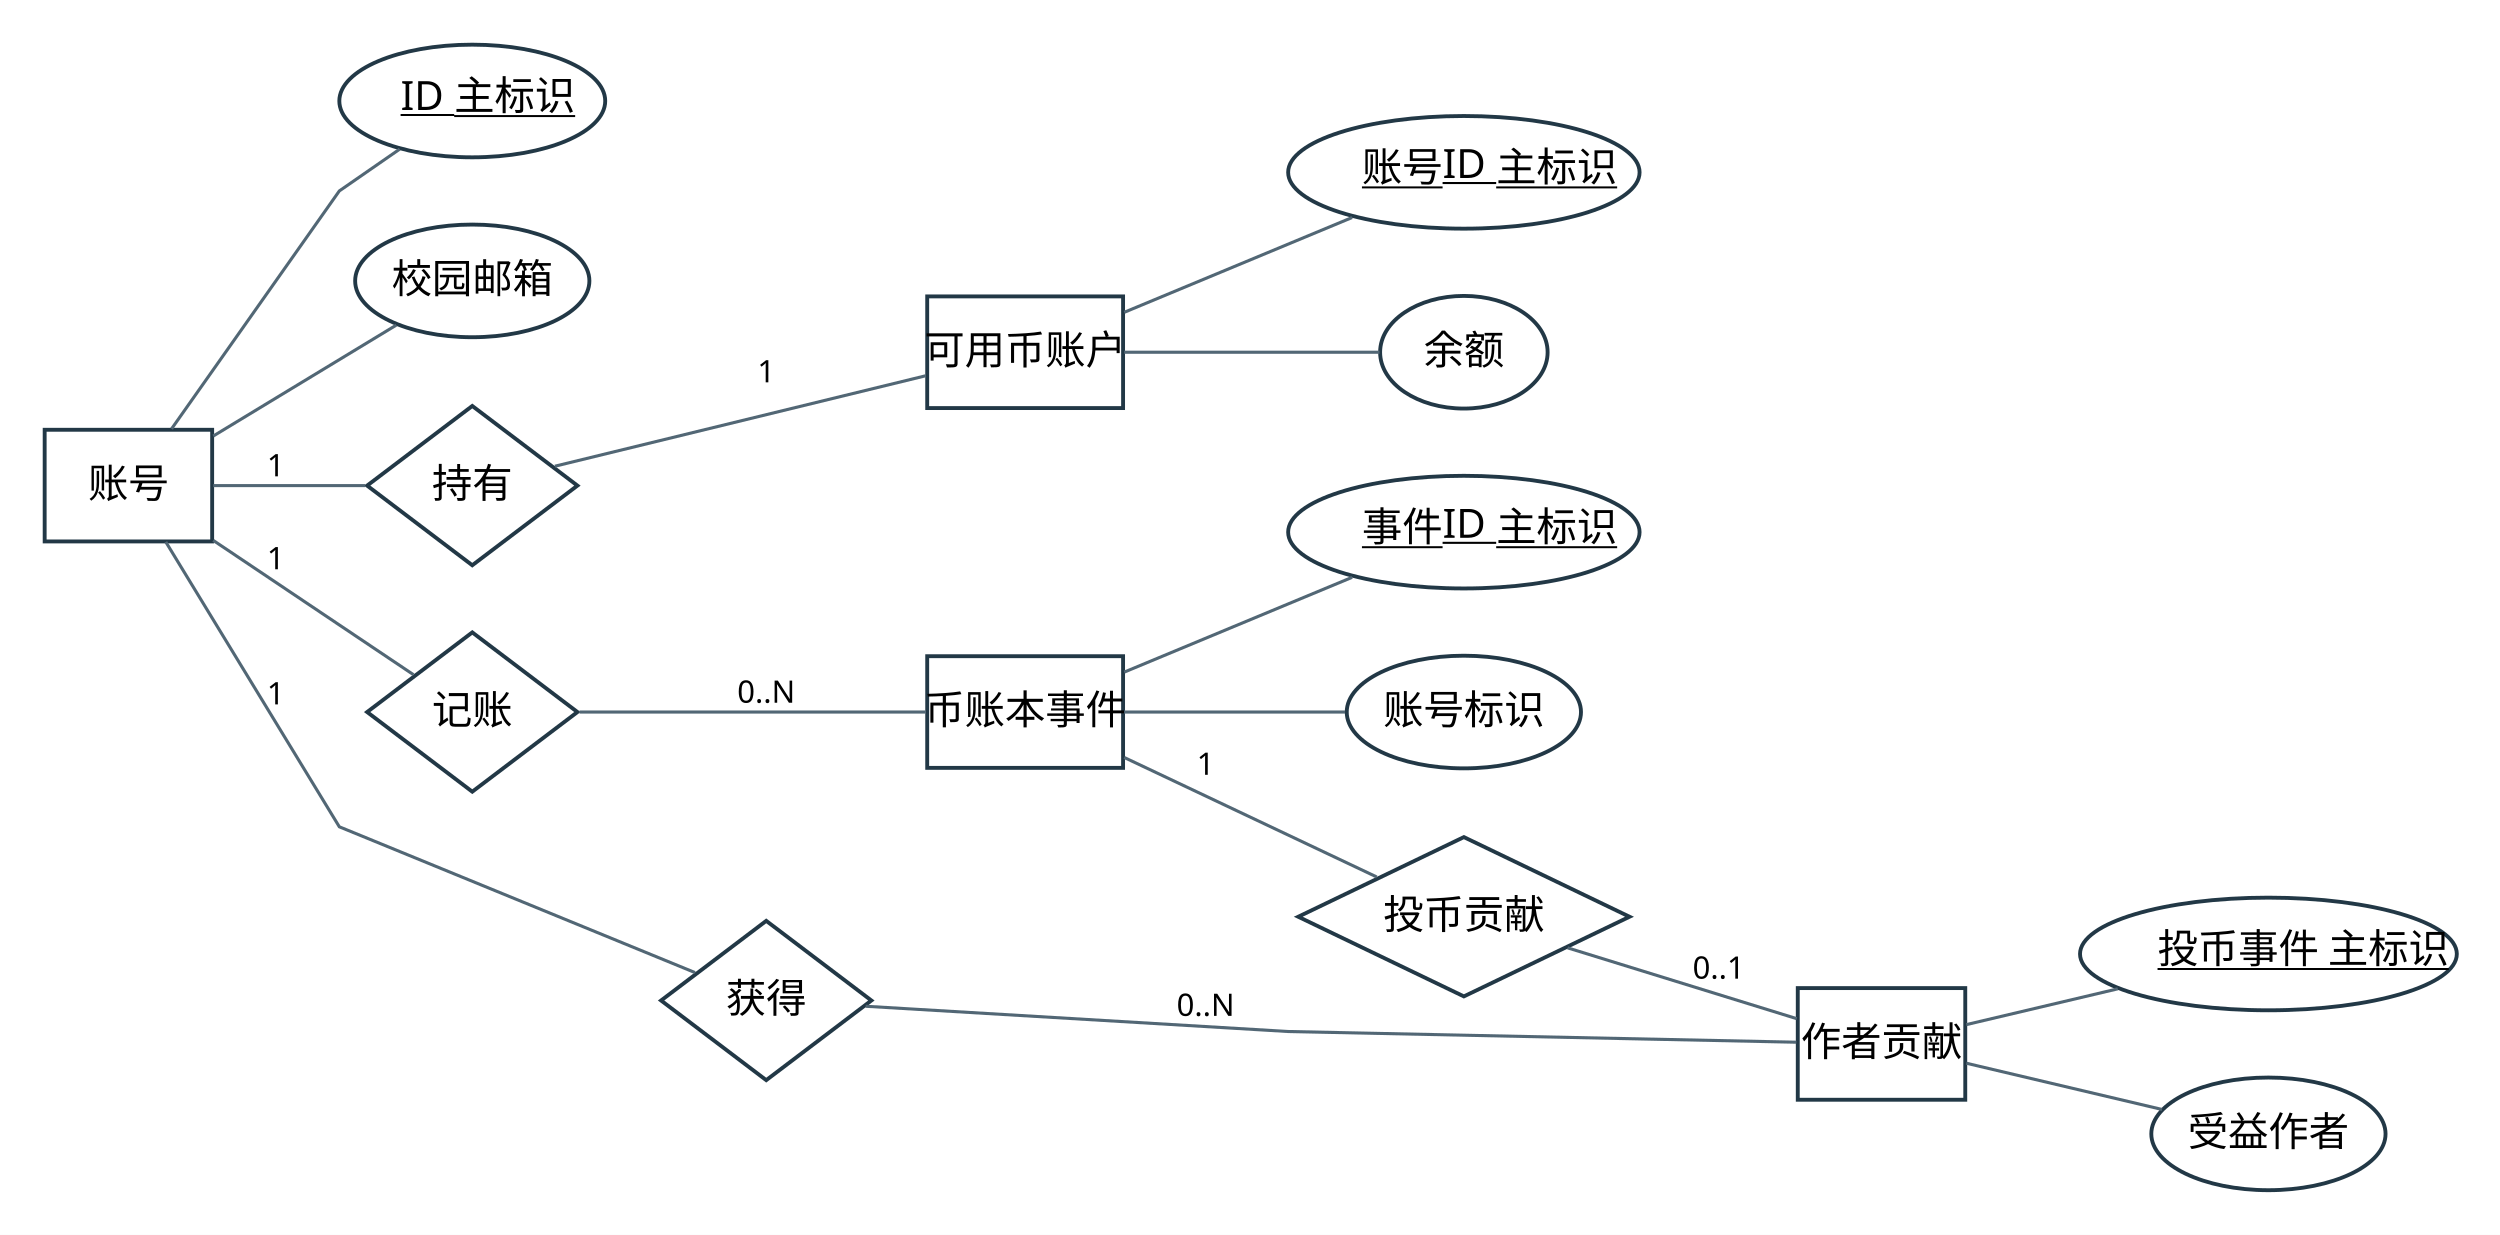
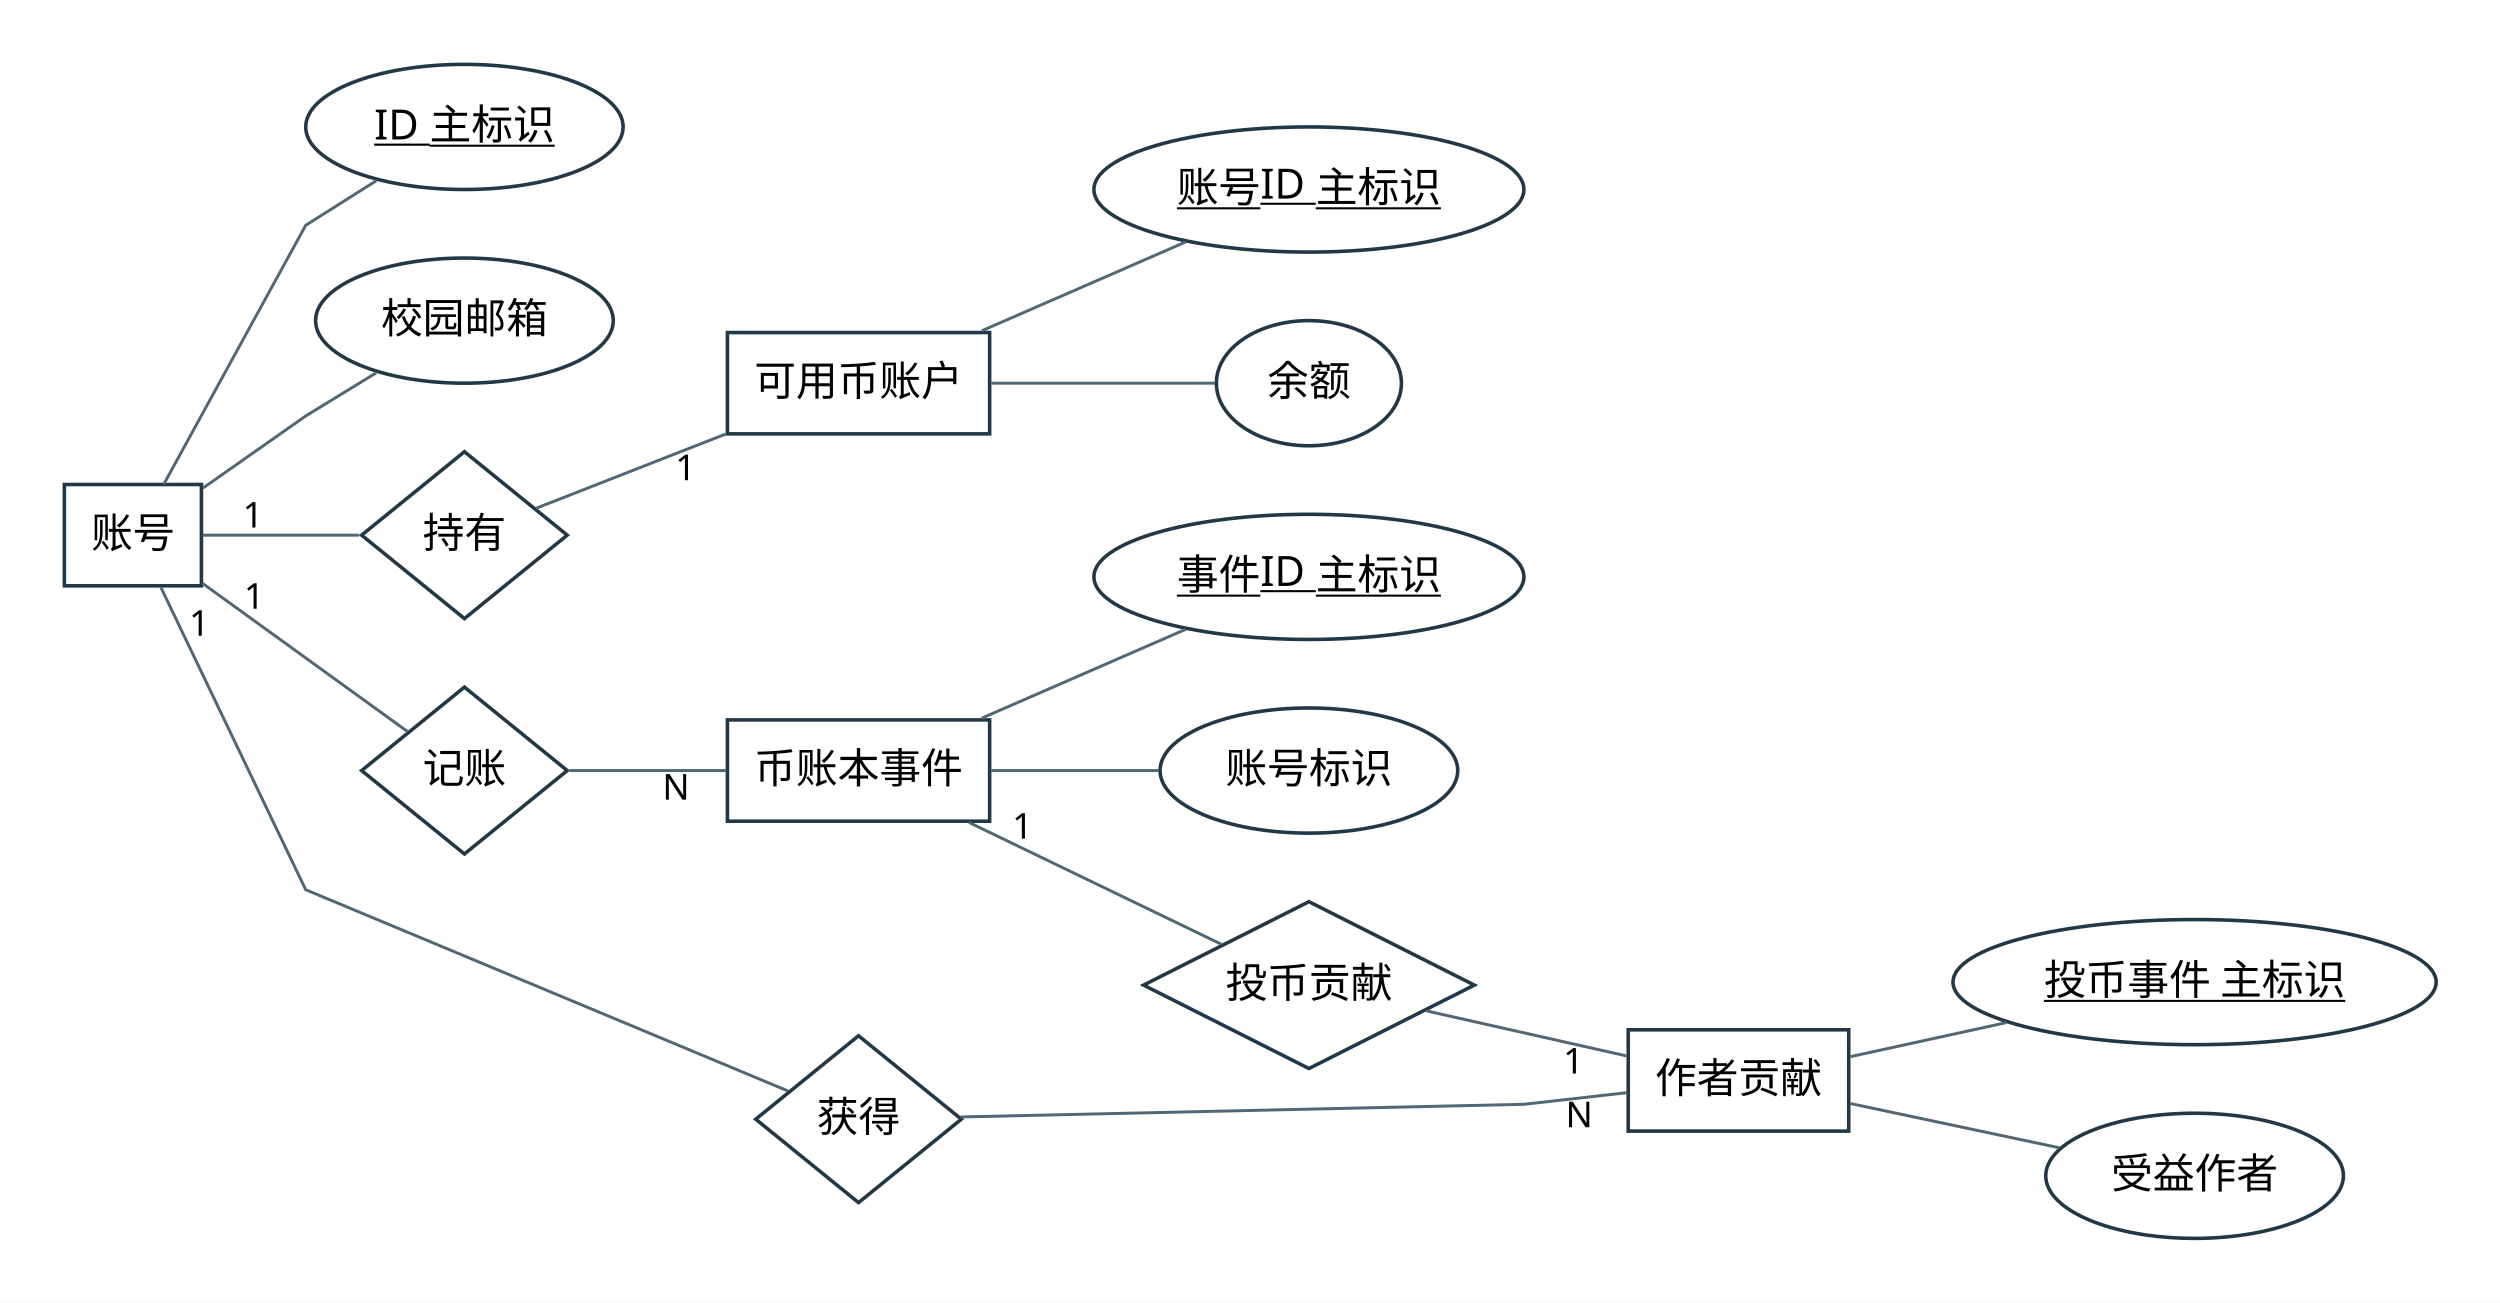
- <svg xmlns="http://www.w3.org/2000/svg" width="806pt" height="398pt" viewBox="0.00 0.00 806.00 398.00">
-   <g id="graph0" class="graph" transform="scale(1 1) rotate(0) translate(14.4 383.72)">
-     <polygon fill="white" stroke="none" points="-14.4,14.4 -14.4,-383.72 792.08,-383.72 792.08,14.4 -14.4,14.4" />
+ <svg xmlns="http://www.w3.org/2000/svg" width="839pt" height="437pt" viewBox="0.00 0.00 839.00 437.00">
+   <g id="graph0" class="graph" transform="scale(1 1) rotate(0) translate(21.6 415.6)">
+     <polygon fill="white" stroke="none" points="-21.6,21.6 -21.6,-415.6 817.57,-415.6 817.57,21.6 -21.6,21.6" />
    <g id="node1" class="node">
-       <polygon fill="white" stroke="#223846" stroke-width="1.25" points="54,-245.16 0,-245.16 0,-209.16 54,-209.16 54,-245.16" />
-       <text xml:space="preserve" text-anchor="middle" x="27" y="-223.26" font-family="Microsoft YaHei" font-size="13.00">账号</text>
+       <polygon fill="white" stroke="#223846" stroke-width="1.2" points="46,-253 0,-253 0,-219 46,-219 46,-253" />
+       <text xml:space="preserve" text-anchor="middle" x="23" y="-231.8" font-family="Microsoft YaHei" font-size="14.00">账号</text>
    </g>
    <g id="node5" class="node">
-       <ellipse fill="white" stroke="#223846" stroke-width="1.25" cx="137.86" cy="-351.16" rx="42.86" ry="18.16" />
-       <text xml:space="preserve" text-anchor="start" x="114.75" y="-348.26" font-family="Microsoft YaHei" text-decoration="underline" font-size="13.00">ID 主标识</text>
+       <ellipse fill="white" stroke="#223846" stroke-width="1.2" cx="134.26" cy="-373" rx="53.26" ry="21" />
+       <text text-decoration="underline" xml:space="preserve" text-anchor="middle" x="134.26" y="-368.8" font-family="Microsoft YaHei" font-size="14.00">ID 主标识</text>
    </g>
    <g id="edge1" class="edge">
-       <path fill="none" stroke="#526775" d="M40.92,-245.48C60.39,-273.08 95,-322.16 95,-322.16 95,-322.16 104.51,-328.74 114.46,-335.64" />
+       <path fill="none" stroke="#526775" d="M33.41,-253.17C49.6,-282.71 81,-340 81,-340 81,-340 92.48,-347.25 104.68,-354.95" />
    </g>
    <g id="node6" class="node">
-       <ellipse fill="white" stroke="#223846" stroke-width="1.25" cx="137.86" cy="-293.16" rx="37.76" ry="18.16" />
-       <text xml:space="preserve" text-anchor="middle" x="137.86" y="-289.26" font-family="Microsoft YaHei" font-size="13.00">校园邮箱</text>
+       <ellipse fill="white" stroke="#223846" stroke-width="1.2" cx="134.26" cy="-308" rx="49.95" ry="21" />
+       <text xml:space="preserve" text-anchor="middle" x="134.26" y="-303.8" font-family="Microsoft YaHei" font-size="14.00">校园邮箱</text>
    </g>
    <g id="edge2" class="edge">
-       <path fill="none" stroke="#526775" d="M54.35,-243.14C72.35,-254.05 95.99,-268.38 113.35,-278.9" />
+       <path fill="none" stroke="#526775" d="M46.53,-251.81C62.46,-262.99 81,-276 81,-276 81,-276 92.48,-283.03 104.68,-290.5" />
    </g>
    <g id="node13" class="node">
-       <polygon fill="white" stroke="#223846" stroke-width="1.25" points="137.86,-252.84 103.96,-227.16 137.86,-201.48 171.76,-227.16 137.86,-252.84" />
-       <text xml:space="preserve" text-anchor="middle" x="137.86" y="-223.26" font-family="Microsoft YaHei" font-size="13.00">持有</text>
+       <polygon fill="white" stroke="#223846" stroke-width="1.2" points="134.26,-264 99.76,-236 134.26,-208 168.76,-236 134.26,-264" />
+       <text xml:space="preserve" text-anchor="middle" x="134.26" y="-231.8" font-family="Microsoft YaHei" font-size="14.00">持有</text>
    </g>
    <g id="edge9" class="edge">
-       <path fill="none" stroke="#526775" d="M54.35,-227.16C69.08,-227.16 87.58,-227.16 103.33,-227.16" />
-       <text xml:space="preserve" text-anchor="middle" x="74.5" y="-230.16" font-family="Microsoft YaHei" font-size="10.00">1</text>
+       <path fill="none" stroke="#526775" d="M46.37,-236C61.48,-236 81.72,-236 98.86,-236" />
+       <text xml:space="preserve" text-anchor="middle" x="63.29" y="-238.56" font-family="Microsoft YaHei" font-size="12.00">1</text>
    </g>
    <g id="node14" class="node">
-       <polygon fill="white" stroke="#223846" stroke-width="1.25" points="137.86,-179.84 103.96,-154.16 137.86,-128.48 171.76,-154.16 137.86,-179.84" />
-       <text xml:space="preserve" text-anchor="middle" x="137.86" y="-150.26" font-family="Microsoft YaHei" font-size="13.00">记账</text>
+       <polygon fill="white" stroke="#223846" stroke-width="1.2" points="134.26,-185 99.76,-157 134.26,-129 168.76,-157 134.26,-185" />
+       <text xml:space="preserve" text-anchor="middle" x="134.26" y="-152.8" font-family="Microsoft YaHei" font-size="14.00">记账</text>
    </g>
    <g id="edge11" class="edge">
-       <path fill="none" stroke="#526775" d="M54.35,-209.49C74.36,-196.07 101.35,-177.98 118.92,-166.19" />
-       <text xml:space="preserve" text-anchor="middle" x="74.5" y="-200.2" font-family="Microsoft YaHei" font-size="10.00">1</text>
+       <path fill="none" stroke="#526775" d="M46.37,-219.82C66.73,-205.11 96.39,-183.66 115.25,-170.02" />
+       <text xml:space="preserve" text-anchor="middle" x="63.69" y="-211.3" font-family="Microsoft YaHei" font-size="12.00">1</text>
    </g>
    <g id="node16" class="node">
-       <polygon fill="white" stroke="#223846" stroke-width="1.25" points="232.63,-86.84 198.73,-61.16 232.63,-35.48 266.53,-61.16 232.63,-86.84" />
-       <text xml:space="preserve" text-anchor="middle" x="232.63" y="-57.26" font-family="Microsoft YaHei" font-size="13.00">获得</text>
+       <polygon fill="white" stroke="#223846" stroke-width="1.2" points="266.52,-68 232.02,-40 266.52,-12 301.02,-40 266.52,-68" />
+       <text xml:space="preserve" text-anchor="middle" x="266.52" y="-35.8" font-family="Microsoft YaHei" font-size="14.00">获得</text>
    </g>
    <g id="edge15" class="edge">
-       <path fill="none" stroke="#526775" d="M39.06,-208.99C58.09,-177.75 95,-117.16 95,-117.16 95,-117.16 171.05,-85.99 209.67,-70.16" />
-       <text xml:space="preserve" text-anchor="middle" x="74.5" y="-156.63" font-family="Microsoft YaHei" font-size="10.00">1</text>
+       <path fill="none" stroke="#526775" d="M32.41,-218.44C48.27,-185.34 81,-117 81,-117 81,-117 193.62,-70 242.89,-49.44" />
+       <text xml:space="preserve" text-anchor="middle" x="45.27" y="-202.24" font-family="Microsoft YaHei" font-size="12.00">1</text>
    </g>
    <g id="node2" class="node">
-       <polygon fill="white" stroke="#223846" stroke-width="1.25" points="347.68,-288.16 284.53,-288.16 284.53,-252.16 347.68,-252.16 347.68,-288.16" />
-       <text xml:space="preserve" text-anchor="middle" x="316.1" y="-266.26" font-family="Microsoft YaHei" font-size="13.00">可用币账户</text>
+       <polygon fill="white" stroke="#223846" stroke-width="1.2" points="310.52,-304 222.52,-304 222.52,-270 310.52,-270 310.52,-304" />
+       <text xml:space="preserve" text-anchor="middle" x="266.52" y="-282.8" font-family="Microsoft YaHei" font-size="14.00">可用币账户</text>
    </g>
    <g id="node7" class="node">
-       <ellipse fill="white" stroke="#223846" stroke-width="1.25" cx="457.55" cy="-328.16" rx="56.65" ry="18.16" />
-       <text xml:space="preserve" text-anchor="start" x="424.69" y="-325.26" font-family="Microsoft YaHei" text-decoration="underline" font-size="13.00">账号ID 主标识</text>
+       <ellipse fill="white" stroke="#223846" stroke-width="1.2" cx="417.67" cy="-352" rx="72.16" ry="21" />
+       <text text-decoration="underline" xml:space="preserve" text-anchor="middle" x="417.67" y="-347.8" font-family="Microsoft YaHei" font-size="14.00">账号ID 主标识</text>
    </g>
    <g id="edge3" class="edge">
-       <path fill="none" stroke="#526775" d="M348.05,-283.03C369.79,-292.07 398.92,-304.19 421.51,-313.59" />
+       <path fill="none" stroke="#526775" d="M307.88,-304.59C329.11,-313.84 355.05,-325.14 376.28,-334.39" />
    </g>
    <g id="node8" class="node">
-       <ellipse fill="white" stroke="#223846" stroke-width="1.25" cx="457.55" cy="-270.16" rx="27" ry="18.16" />
-       <text xml:space="preserve" text-anchor="middle" x="457.55" y="-266.26" font-family="Microsoft YaHei" font-size="13.00">余额</text>
+       <ellipse fill="white" stroke="#223846" stroke-width="1.2" cx="417.67" cy="-287" rx="31.05" ry="21" />
+       <text xml:space="preserve" text-anchor="middle" x="417.67" y="-282.8" font-family="Microsoft YaHei" font-size="14.00">余额</text>
    </g>
    <g id="edge4" class="edge">
-       <path fill="none" stroke="#526775" d="M348.05,-270.16C372.76,-270.16 407.01,-270.16 430.37,-270.16" />
+       <path fill="none" stroke="#526775" d="M311.06,-287C335.14,-287 364.47,-287 386.1,-287" />
    </g>
    <g id="node3" class="node">
-       <polygon fill="white" stroke="#223846" stroke-width="1.25" points="347.68,-172.16 284.53,-172.16 284.53,-136.16 347.68,-136.16 347.68,-172.16" />
-       <text xml:space="preserve" text-anchor="middle" x="316.1" y="-150.26" font-family="Microsoft YaHei" font-size="13.00">币账本事件</text>
+       <polygon fill="white" stroke="#223846" stroke-width="1.2" points="310.52,-174 222.52,-174 222.52,-140 310.52,-140 310.52,-174" />
+       <text xml:space="preserve" text-anchor="middle" x="266.52" y="-152.8" font-family="Microsoft YaHei" font-size="14.00">币账本事件</text>
    </g>
    <g id="node9" class="node">
-       <ellipse fill="white" stroke="#223846" stroke-width="1.25" cx="457.55" cy="-212.16" rx="56.65" ry="18.16" />
-       <text xml:space="preserve" text-anchor="start" x="424.69" y="-209.26" font-family="Microsoft YaHei" text-decoration="underline" font-size="13.00">事件ID 主标识</text>
+       <ellipse fill="white" stroke="#223846" stroke-width="1.2" cx="417.67" cy="-222" rx="72.16" ry="21" />
+       <text text-decoration="underline" xml:space="preserve" text-anchor="middle" x="417.67" y="-217.8" font-family="Microsoft YaHei" font-size="14.00">事件ID 主标识</text>
    </g>
    <g id="edge5" class="edge">
-       <path fill="none" stroke="#526775" d="M348.05,-167.03C369.79,-176.07 398.92,-188.19 421.51,-197.59" />
+       <path fill="none" stroke="#526775" d="M307.88,-174.59C329.11,-183.84 355.05,-195.14 376.28,-204.39" />
    </g>
    <g id="node10" class="node">
-       <ellipse fill="white" stroke="#223846" stroke-width="1.25" cx="457.55" cy="-154.16" rx="37.76" ry="18.16" />
-       <text xml:space="preserve" text-anchor="middle" x="457.55" y="-150.26" font-family="Microsoft YaHei" font-size="13.00">账号标识</text>
+       <ellipse fill="white" stroke="#223846" stroke-width="1.2" cx="417.67" cy="-157" rx="49.95" ry="21" />
+       <text xml:space="preserve" text-anchor="middle" x="417.67" y="-152.8" font-family="Microsoft YaHei" font-size="14.00">账号标识</text>
    </g>
    <g id="edge6" class="edge">
-       <path fill="none" stroke="#526775" d="M348.05,-154.16C369.07,-154.16 396.99,-154.16 419.24,-154.16" />
+       <path fill="none" stroke="#526775" d="M311.06,-157C328.69,-157 349.13,-157 367.31,-157" />
    </g>
    <g id="node15" class="node">
-       <polygon fill="white" stroke="#223846" stroke-width="1.25" points="457.55,-113.84 404.15,-88.16 457.55,-62.48 510.95,-88.16 457.55,-113.84" />
-       <text xml:space="preserve" text-anchor="middle" x="457.55" y="-84.26" font-family="Microsoft YaHei" font-size="13.00">投币贡献</text>
+       <polygon fill="white" stroke="#223846" stroke-width="1.2" points="417.67,-113 362.17,-85 417.67,-57 473.18,-85 417.67,-113" />
+       <text xml:space="preserve" text-anchor="middle" x="417.67" y="-80.8" font-family="Microsoft YaHei" font-size="14.00">投币贡献</text>
    </g>
    <g id="edge13" class="edge">
-       <path fill="none" stroke="#526775" d="M348.05,-139.51C372.44,-127.97 406.12,-112.03 429.46,-100.98" />
-       <text xml:space="preserve" text-anchor="middle" x="374.29" y="-133.93" font-family="Microsoft YaHei" font-size="10.00">1</text>
+       <path fill="none" stroke="#526775" d="M303.62,-139.57C329.66,-127 364.31,-110.27 388.36,-98.67" />
+       <text xml:space="preserve" text-anchor="middle" x="321.53" y="-134.16" font-family="Microsoft YaHei" font-size="12.00">1</text>
    </g>
    <g id="node4" class="node">
-       <polygon fill="white" stroke="#223846" stroke-width="1.25" points="619.2,-65.16 565.2,-65.16 565.2,-29.16 619.2,-29.16 619.2,-65.16" />
-       <text xml:space="preserve" text-anchor="middle" x="592.2" y="-43.26" font-family="Microsoft YaHei" font-size="13.00">作者贡献</text>
+       <polygon fill="white" stroke="#223846" stroke-width="1.2" points="598.83,-70 524.83,-70 524.83,-36 598.83,-36 598.83,-70" />
+       <text xml:space="preserve" text-anchor="middle" x="561.83" y="-48.8" font-family="Microsoft YaHei" font-size="14.00">作者贡献</text>
    </g>
    <g id="node11" class="node">
-       <ellipse fill="white" stroke="#223846" stroke-width="1.25" cx="716.94" cy="-76.16" rx="60.74" ry="18.16" />
-       <text xml:space="preserve" text-anchor="start" x="681.19" y="-73.26" font-family="Microsoft YaHei" text-decoration="underline" font-size="13.00">投币事件 主标识</text>
+       <ellipse fill="white" stroke="#223846" stroke-width="1.2" cx="714.9" cy="-86" rx="81.07" ry="21" />
+       <text text-decoration="underline" xml:space="preserve" text-anchor="middle" x="714.9" y="-81.8" font-family="Microsoft YaHei" font-size="14.00">投币事件 主标识</text>
    </g>
    <g id="edge7" class="edge">
-       <path fill="none" stroke="#526775" d="M619.53,-53.38C633.76,-56.74 651.77,-61 668.36,-64.92" />
+       <path fill="none" stroke="#526775" d="M599.4,-60.99C615.12,-64.42 633.94,-68.53 651.74,-72.42" />
    </g>
    <g id="node12" class="node">
-       <ellipse fill="white" stroke="#223846" stroke-width="1.25" cx="716.94" cy="-18.16" rx="37.76" ry="18.16" />
-       <text xml:space="preserve" text-anchor="middle" x="716.94" y="-14.26" font-family="Microsoft YaHei" font-size="13.00">受益作者</text>
+       <ellipse fill="white" stroke="#223846" stroke-width="1.2" cx="714.9" cy="-21" rx="49.95" ry="21" />
+       <text xml:space="preserve" text-anchor="middle" x="714.9" y="-16.8" font-family="Microsoft YaHei" font-size="14.00">受益作者</text>
    </g>
    <g id="edge8" class="edge">
-       <path fill="none" stroke="#526775" d="M619.53,-40.94C637.99,-36.58 662.8,-30.71 682.63,-26.03" />
+       <path fill="none" stroke="#526775" d="M599.4,-45.25C620.54,-40.78 647.27,-35.11 669.59,-30.38" />
    </g>
    <g id="edge10" class="edge">
-       <path fill="none" stroke="#526775" d="M164.49,-233.41C196.18,-241.14 250.1,-254.3 284.1,-262.59" />
-       <text xml:space="preserve" text-anchor="middle" x="232.63" y="-260.45" font-family="Microsoft YaHei" font-size="10.00">1</text>
+       <path fill="none" stroke="#526775" d="M158.25,-245C175.85,-251.89 200.65,-261.6 221.97,-269.95" />
+       <text xml:space="preserve" text-anchor="middle" x="208.46" y="-254.45" font-family="Microsoft YaHei" font-size="12.00">1</text>
    </g>
    <g id="edge12" class="edge">
-       <path fill="none" stroke="#526775" d="M172.43,-154.16C204.59,-154.16 252.73,-154.16 284.03,-154.16" />
-       <text xml:space="preserve" text-anchor="middle" x="232.63" y="-157.16" font-family="Microsoft YaHei" font-size="10.00">0..N</text>
+       <path fill="none" stroke="#526775" d="M169.48,-157C185.61,-157 205.04,-157 222.18,-157" />
+       <text xml:space="preserve" text-anchor="middle" x="205.27" y="-147.24" font-family="Microsoft YaHei" font-size="12.00">N</text>
    </g>
    <g id="edge14" class="edge">
-       <path fill="none" stroke="#526775" d="M491,-78.13C513.7,-71.11 543.65,-61.86 564.87,-55.3" />
-       <text xml:space="preserve" text-anchor="middle" x="539.7" y="-68.2" font-family="Microsoft YaHei" font-size="10.00">0..1</text>
+       <path fill="none" stroke="#526775" d="M457.14,-76.34C478.03,-71.64 503.71,-65.86 524.29,-61.22" />
+       <text xml:space="preserve" text-anchor="middle" x="506.44" y="-55.33" font-family="Microsoft YaHei" font-size="12.00">1</text>
    </g>
    <g id="edge16" class="edge">
-       <path fill="none" stroke="#526775" d="M264.7,-59.3C313.07,-56.41 400.9,-51.16 400.9,-51.16 400.9,-51.16 512.45,-48.81 564.74,-47.71" />
-       <text xml:space="preserve" text-anchor="middle" x="374.29" y="-56.2" font-family="Microsoft YaHei" font-size="10.00">0..N</text>
+       <path fill="none" stroke="#526775" d="M300.8,-40.75C362.82,-42.14 489.83,-45 489.83,-45 489.83,-45 507.03,-46.94 524.5,-48.91" />
+       <text xml:space="preserve" text-anchor="middle" x="508.38" y="-37.29" font-family="Microsoft YaHei" font-size="12.00">N</text>
    </g>
  </g>
</svg>
